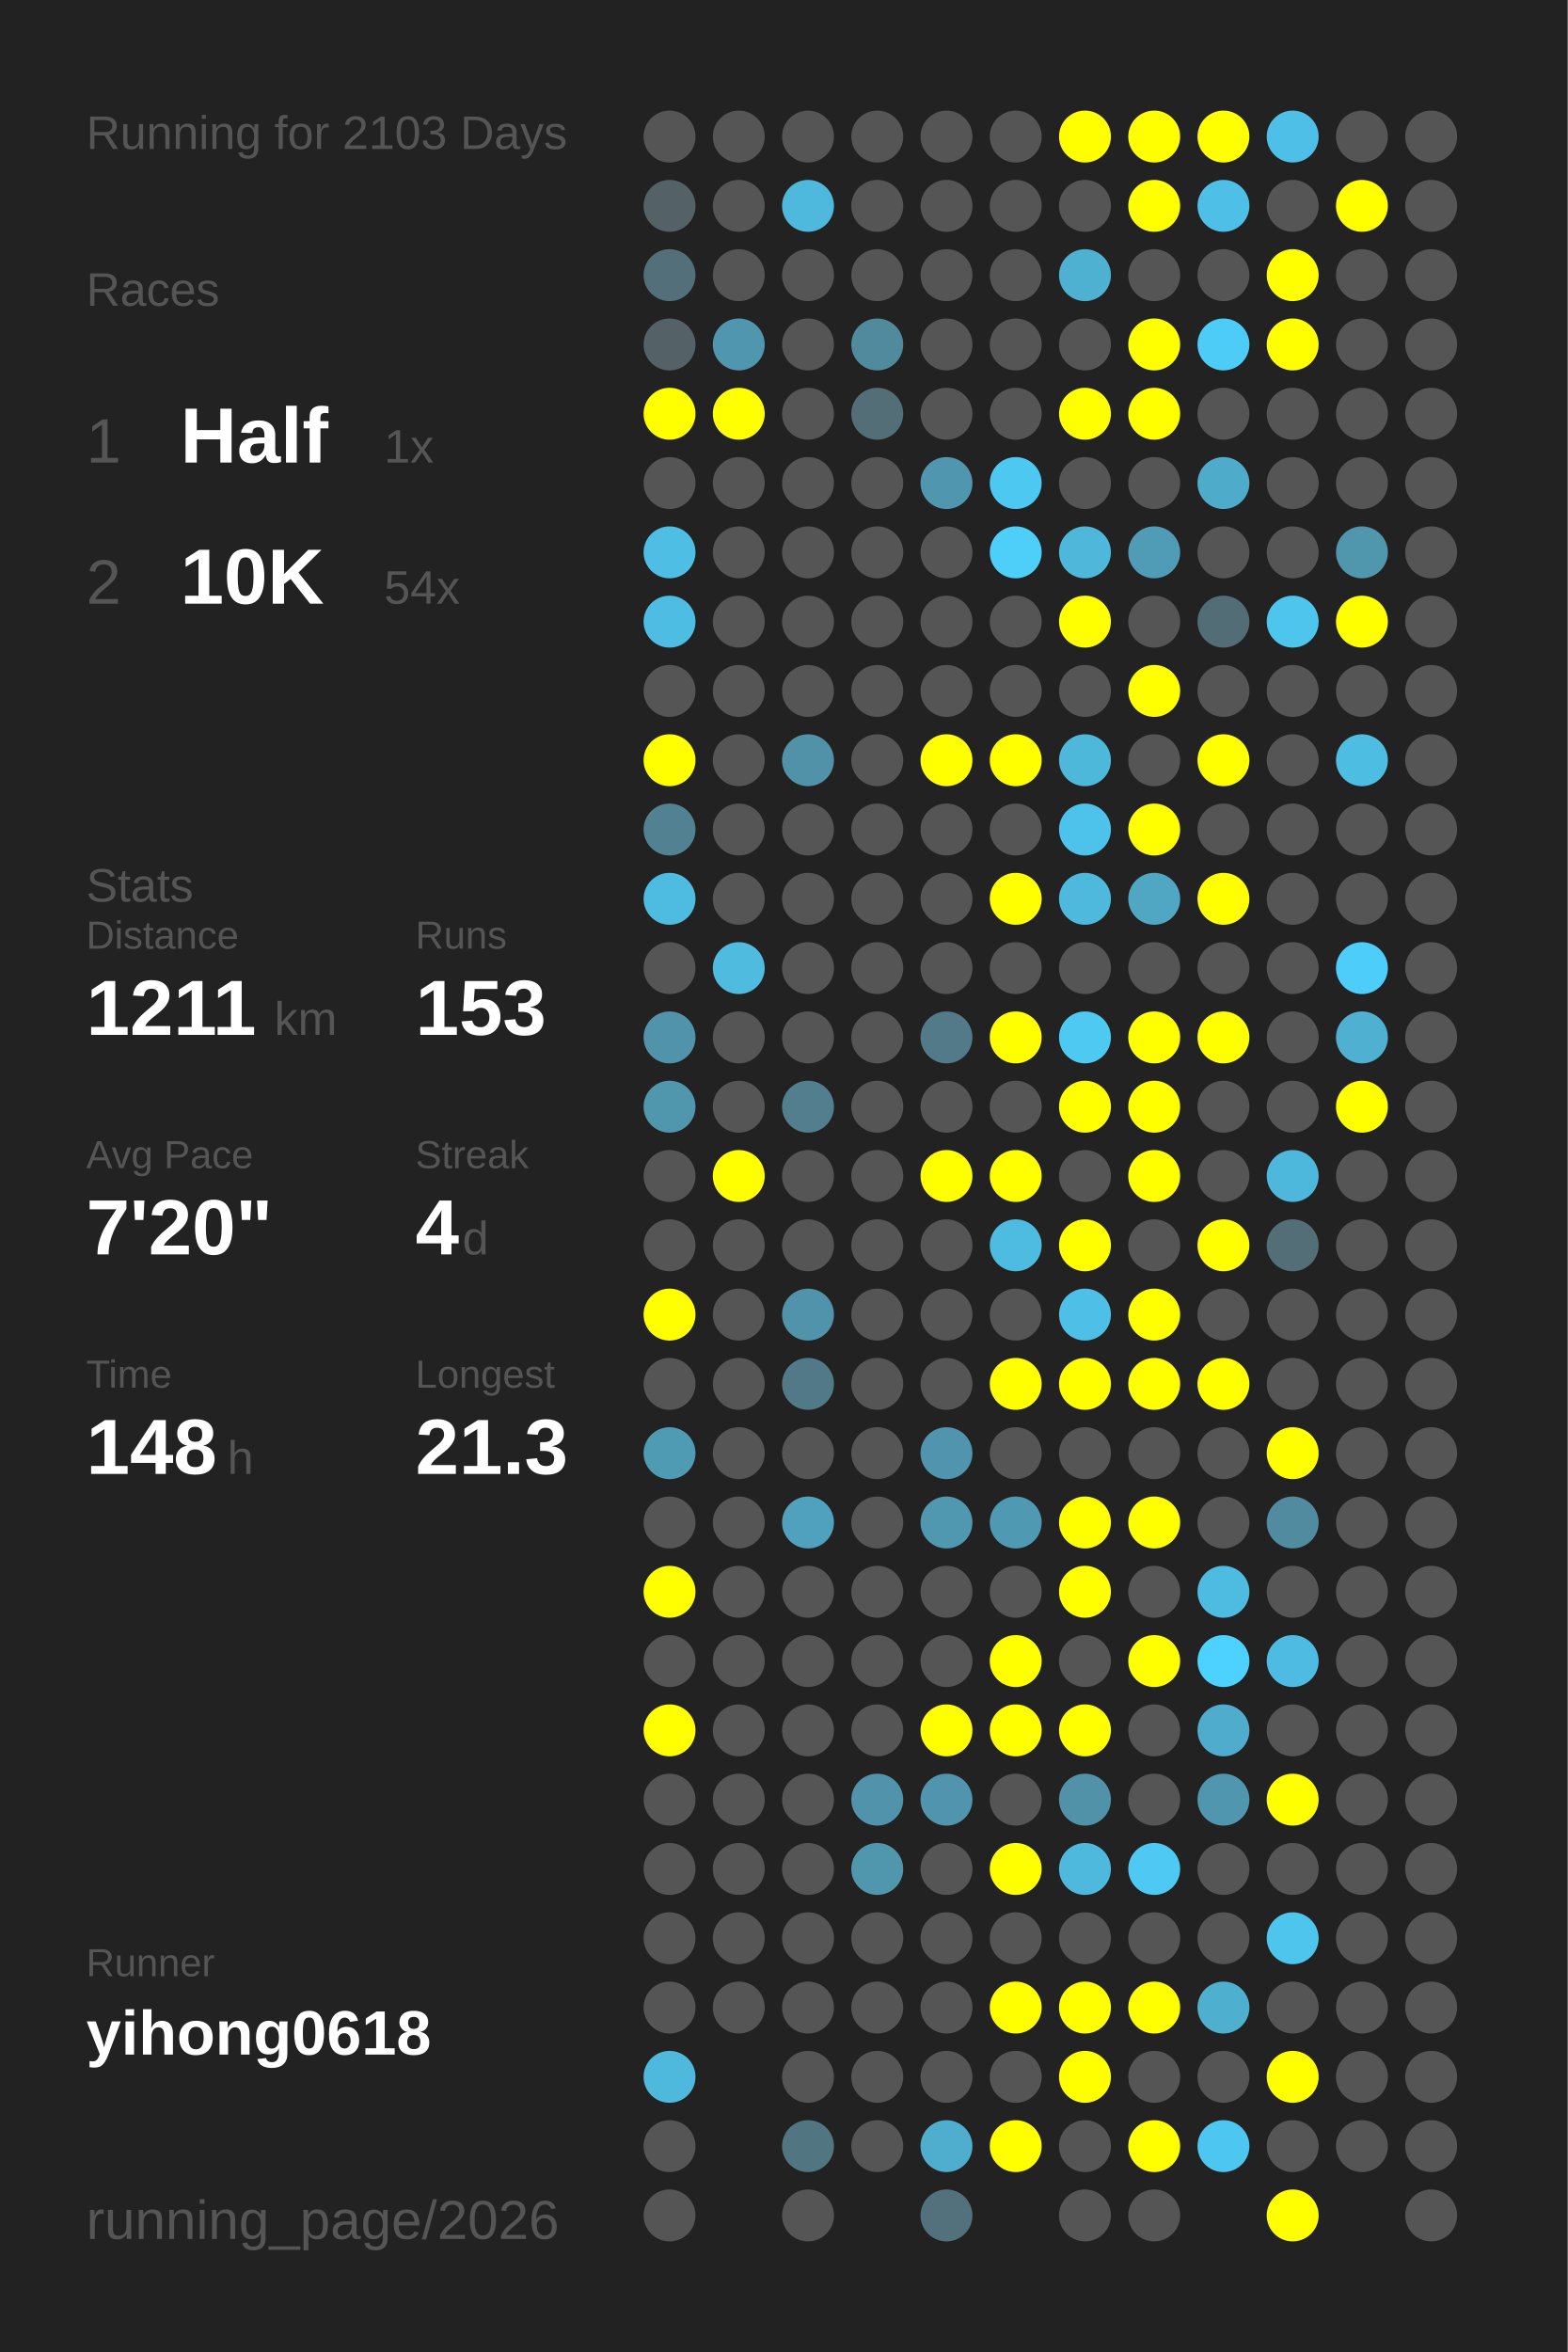
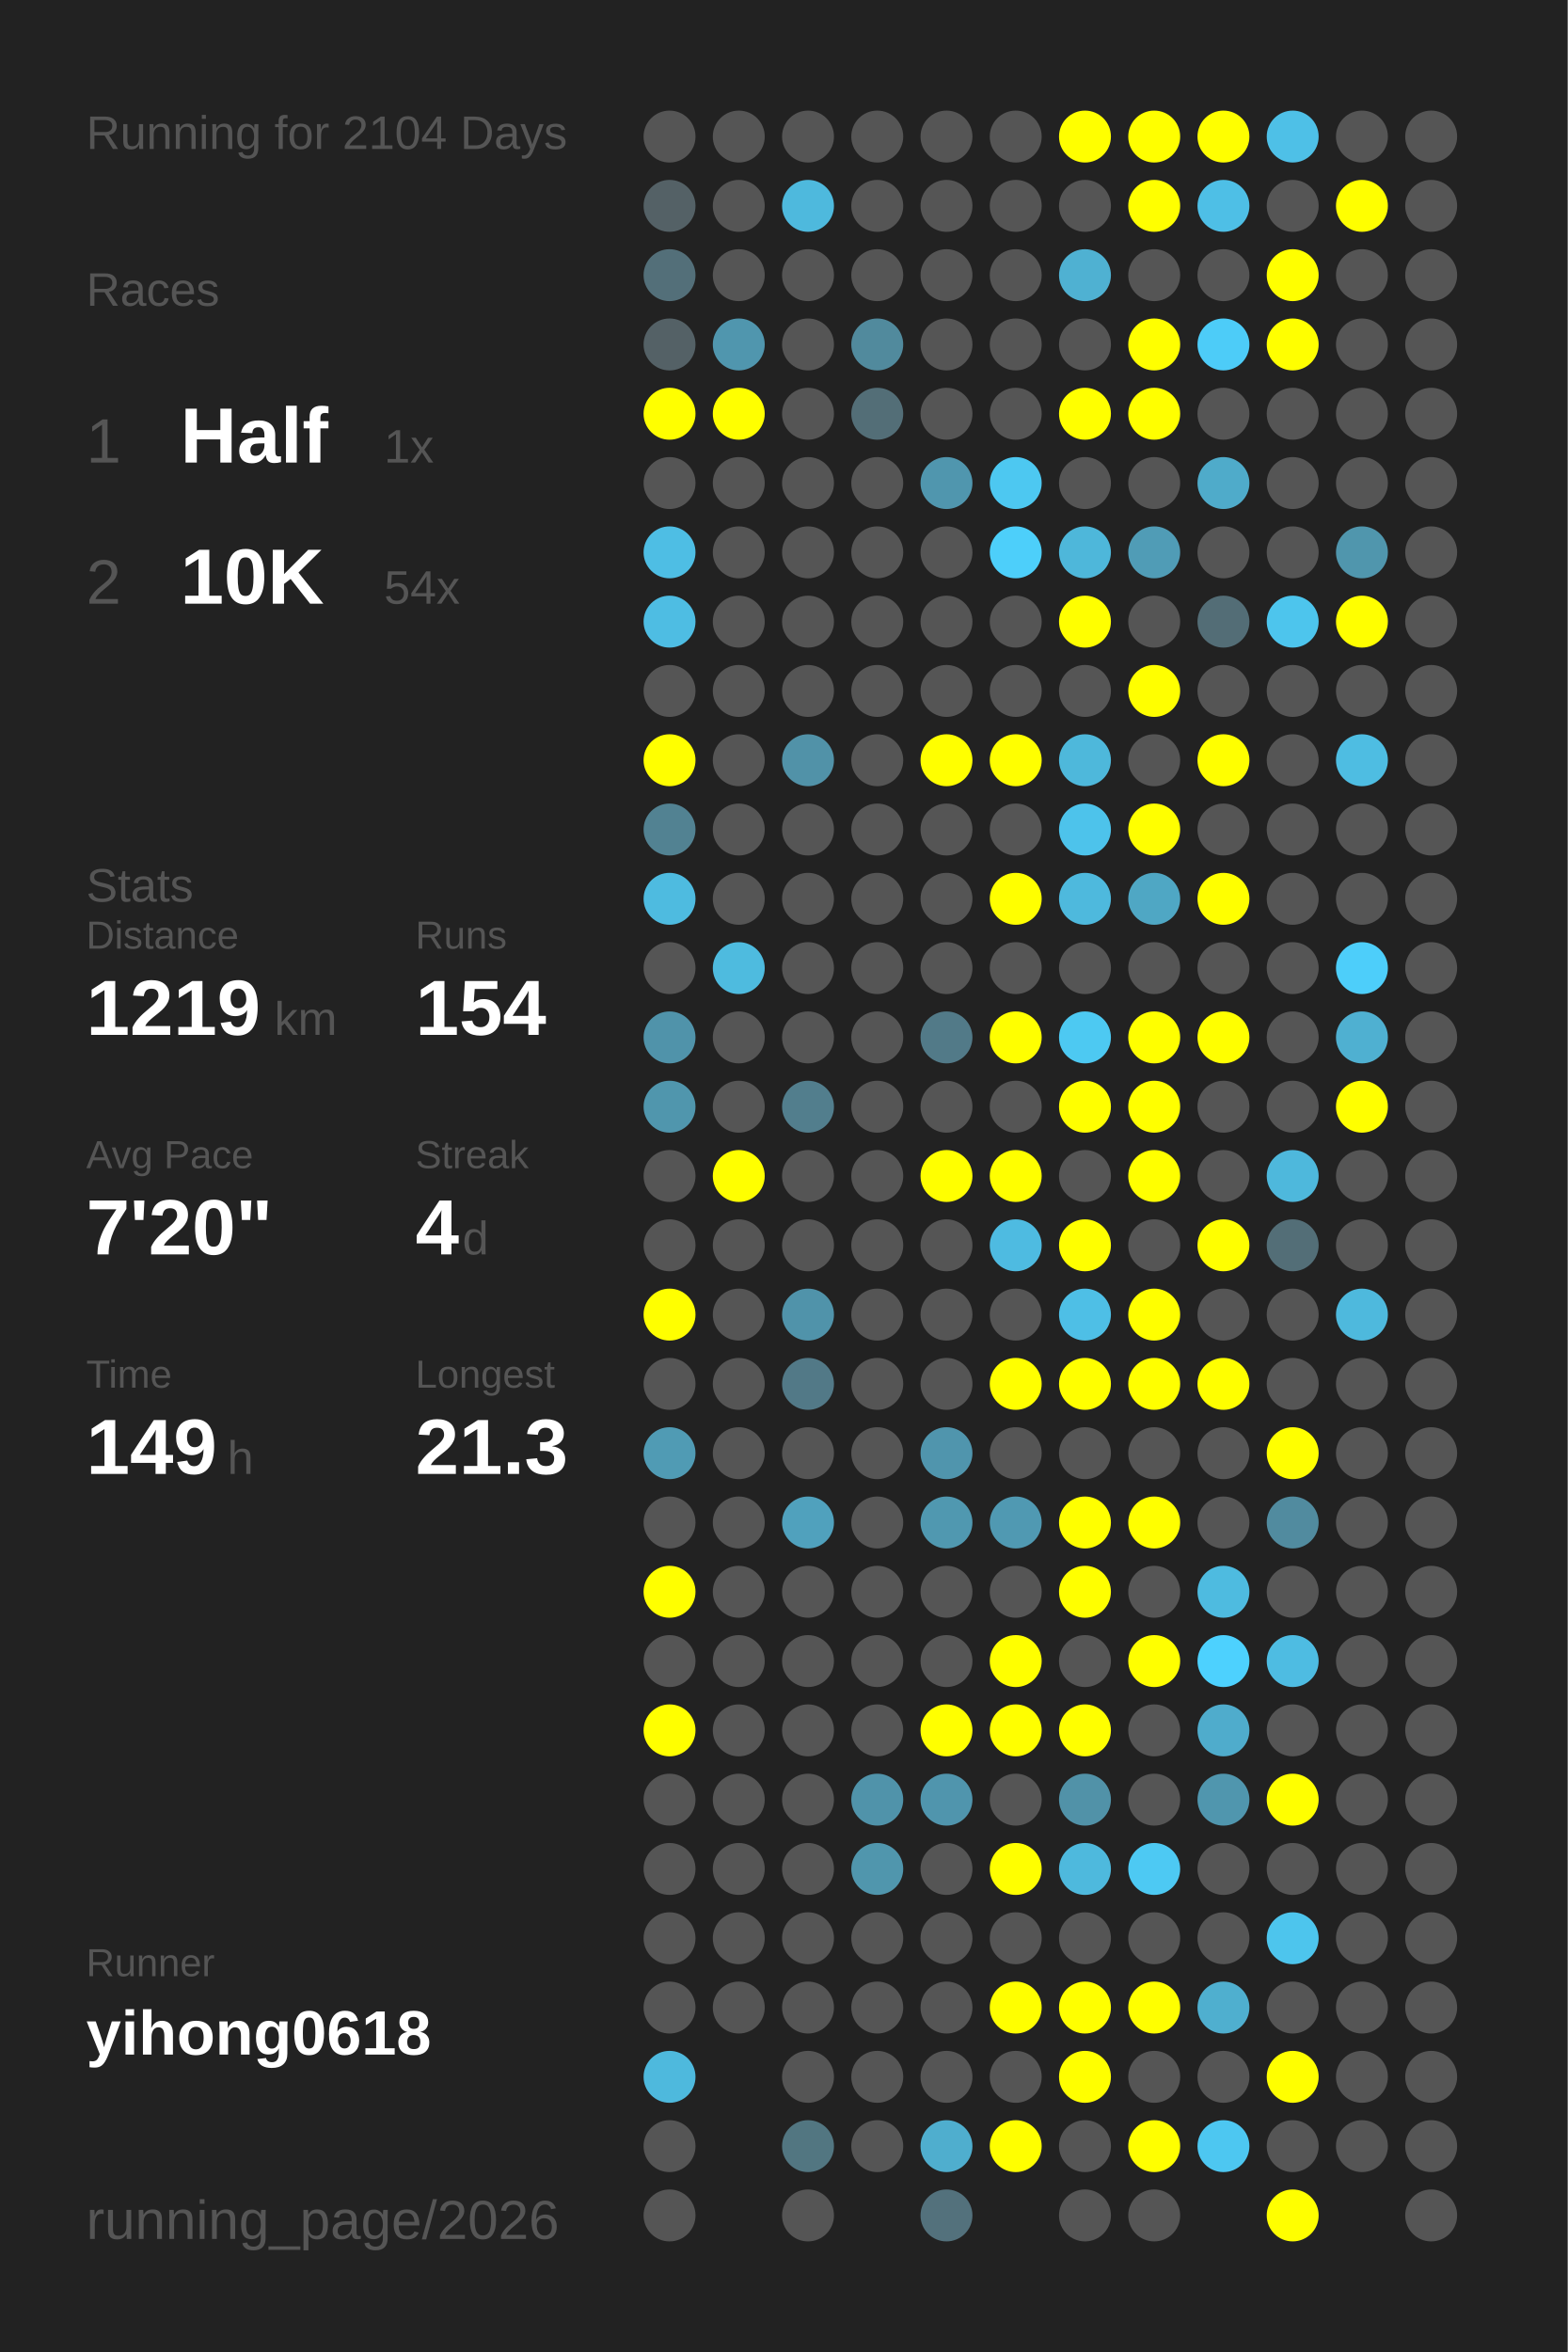
<svg xmlns="http://www.w3.org/2000/svg" baseProfile="full" height="300mm" version="1.1" viewBox="0,0,200,300" width="200mm">
  <defs />
  <rect fill="#222222" height="300" width="200" x="0" y="0" />
-   <text fill="#555555" style="font-size:6px; font-family:Arial;" x="11" y="19">Running for 2103 Days</text>
+   <text fill="#555555" style="font-size:6px; font-family:Arial;" x="11" y="19">Running for 2104 Days</text>
  <text fill="#555555" style="font-size:6px; font-family:Arial;" x="11" y="39">Races</text>
  <text fill="#555555" style="font-size:8px; font-family:Arial;" x="11" y="59">1</text>
  <text fill="#FFFFFF" style="font-size:10px; font-family:Arial; font-weight:bold;" x="23" y="59">Half</text>
  <text fill="#555555" style="font-size:6px; font-family:Arial;" x="49" y="59">1x</text>
  <text fill="#555555" style="font-size:8px; font-family:Arial;" x="11" y="77">2</text>
  <text fill="#FFFFFF" style="font-size:10px; font-family:Arial; font-weight:bold;" x="23" y="77">10K</text>
  <text fill="#555555" style="font-size:6px; font-family:Arial;" x="49" y="77">54x</text>
  <text fill="#555555" style="font-size:6px; font-family:Arial;" x="11" y="115">Stats</text>
  <text fill="#555555" style="font-size:5px; font-family:Arial;" x="11" y="121">Distance</text>
-   <text fill="#FFFFFF" style="font-size:10px; font-family:Arial; font-weight:bold;" x="11" y="132">1211</text>
+   <text fill="#FFFFFF" style="font-size:10px; font-family:Arial; font-weight:bold;" x="11" y="132">1219</text>
  <text fill="#555555" style="font-size:6px; font-family:Arial;" x="35" y="132">km</text>
  <text fill="#555555" style="font-size:5px; font-family:Arial;" x="53" y="121">Runs</text>
-   <text fill="#FFFFFF" style="font-size:10px; font-family:Arial; font-weight:bold;" x="53" y="132">153</text>
+   <text fill="#FFFFFF" style="font-size:10px; font-family:Arial; font-weight:bold;" x="53" y="132">154</text>
  <text fill="#555555" style="font-size:5px; font-family:Arial;" x="11" y="149">Avg Pace</text>
  <text fill="#FFFFFF" style="font-size:10px; font-family:Arial; font-weight:bold;" x="11" y="160">7'20"</text>
  <text fill="#555555" style="font-size:5px; font-family:Arial;" x="53" y="149">Streak</text>
  <text fill="#FFFFFF" style="font-size:10px; font-family:Arial; font-weight:bold;" x="53" y="160">4</text>
  <text fill="#555555" style="font-size:6px; font-family:Arial;" x="59" y="160">d</text>
  <text fill="#555555" style="font-size:5px; font-family:Arial;" x="11" y="177">Time</text>
-   <text fill="#FFFFFF" style="font-size:10px; font-family:Arial; font-weight:bold;" x="11" y="188">148</text>
+   <text fill="#FFFFFF" style="font-size:10px; font-family:Arial; font-weight:bold;" x="11" y="188">149</text>
  <text fill="#555555" style="font-size:6px; font-family:Arial;" x="29" y="188">h</text>
  <text fill="#555555" style="font-size:5px; font-family:Arial;" x="53" y="177">Longest</text>
  <text fill="#FFFFFF" style="font-size:10px; font-family:Arial; font-weight:bold;" x="53" y="188">21.3</text>
  <text fill="#555555" style="font-size:5px; font-family:Arial;" x="11" y="252.065">Runner</text>
  <text fill="#FFFFFF" style="font-size:8px; font-family:Arial; font-weight:bold;" x="11" y="262.065">yihong0618</text>
  <text fill="#555555" style="font-size:7px; font-family:Arial;" x="11" y="285.581">running_page/2026</text>
  <circle cx="85.417" cy="17.419" fill="#555555" r="3.312" />
  <circle cx="85.417" cy="26.258" fill="#546166" r="3.312" />
  <circle cx="85.417" cy="35.097" fill="#536f79" r="3.312" />
  <circle cx="85.417" cy="43.935" fill="#546166" r="3.312" />
  <circle cx="85.417" cy="52.774" fill="#FFFF00" r="3.312" />
  <circle cx="85.417" cy="61.613" fill="#555555" r="3.312" />
  <circle cx="85.417" cy="70.452" fill="#4ebee4" r="3.312" />
  <circle cx="85.417" cy="79.29" fill="#4ebde3" r="3.312" />
  <circle cx="85.417" cy="88.129" fill="#555555" r="3.312" />
  <circle cx="85.417" cy="96.968" fill="#FFFF00" r="3.312" />
  <circle cx="85.417" cy="105.806" fill="#528292" r="3.312" />
  <circle cx="85.417" cy="114.645" fill="#4ebbe0" r="3.312" />
  <circle cx="85.417" cy="123.484" fill="#555555" r="3.312" />
  <circle cx="85.417" cy="132.323" fill="#5093aa" r="3.312" />
  <circle cx="85.417" cy="141.161" fill="#5096ad" r="3.312" />
  <circle cx="85.417" cy="150" fill="#555555" r="3.312" />
  <circle cx="85.417" cy="158.839" fill="#555555" r="3.312" />
  <circle cx="85.417" cy="167.677" fill="#FFFF00" r="3.312" />
  <circle cx="85.417" cy="176.516" fill="#555555" r="3.312" />
  <circle cx="85.417" cy="185.355" fill="#509bb4" r="3.312" />
  <circle cx="85.417" cy="194.194" fill="#555555" r="3.312" />
  <circle cx="85.417" cy="203.032" fill="#FFFF00" r="3.312" />
  <circle cx="85.417" cy="211.871" fill="#555555" r="3.312" />
  <circle cx="85.417" cy="220.71" fill="#FFFF00" r="3.312" />
  <circle cx="85.417" cy="229.548" fill="#555555" r="3.312" />
  <circle cx="85.417" cy="238.387" fill="#555555" r="3.312" />
  <circle cx="85.417" cy="247.226" fill="#555555" r="3.312" />
  <circle cx="85.417" cy="256.065" fill="#555555" r="3.312" />
  <circle cx="85.417" cy="264.903" fill="#4eb9dd" r="3.312" />
  <circle cx="85.417" cy="273.742" fill="#555555" r="3.312" />
  <circle cx="85.417" cy="282.581" fill="#555555" r="3.312" />
  <circle cx="94.25" cy="17.419" fill="#555555" r="3.312" />
  <circle cx="94.25" cy="26.258" fill="#555555" r="3.312" />
  <circle cx="94.25" cy="35.097" fill="#555555" r="3.312" />
  <circle cx="94.25" cy="43.935" fill="#5096ae" r="3.312" />
  <circle cx="94.25" cy="52.774" fill="#FFFF00" r="3.312" />
  <circle cx="94.25" cy="61.613" fill="#555555" r="3.312" />
  <circle cx="94.25" cy="70.452" fill="#555555" r="3.312" />
  <circle cx="94.25" cy="79.29" fill="#555555" r="3.312" />
  <circle cx="94.25" cy="88.129" fill="#555555" r="3.312" />
  <circle cx="94.25" cy="96.968" fill="#555555" r="3.312" />
  <circle cx="94.25" cy="105.806" fill="#555555" r="3.312" />
  <circle cx="94.25" cy="114.645" fill="#555555" r="3.312" />
  <circle cx="94.25" cy="123.484" fill="#4ebbdf" r="3.312" />
  <circle cx="94.25" cy="132.323" fill="#555555" r="3.312" />
  <circle cx="94.25" cy="141.161" fill="#555555" r="3.312" />
  <circle cx="94.25" cy="150" fill="#FFFF00" r="3.312" />
  <circle cx="94.25" cy="158.839" fill="#555555" r="3.312" />
  <circle cx="94.25" cy="167.677" fill="#555555" r="3.312" />
  <circle cx="94.25" cy="176.516" fill="#555555" r="3.312" />
  <circle cx="94.25" cy="185.355" fill="#555555" r="3.312" />
  <circle cx="94.25" cy="194.194" fill="#555555" r="3.312" />
  <circle cx="94.25" cy="203.032" fill="#555555" r="3.312" />
  <circle cx="94.25" cy="211.871" fill="#555555" r="3.312" />
  <circle cx="94.25" cy="220.71" fill="#555555" r="3.312" />
  <circle cx="94.25" cy="229.548" fill="#555555" r="3.312" />
  <circle cx="94.25" cy="238.387" fill="#555555" r="3.312" />
  <circle cx="94.25" cy="247.226" fill="#555555" r="3.312" />
  <circle cx="94.25" cy="256.065" fill="#555555" r="3.312" />
  <circle cx="103.083" cy="17.419" fill="#555555" r="3.312" />
  <circle cx="103.083" cy="26.258" fill="#4eb9dd" r="3.312" />
  <circle cx="103.083" cy="35.097" fill="#555555" r="3.312" />
  <circle cx="103.083" cy="43.935" fill="#555555" r="3.312" />
  <circle cx="103.083" cy="52.774" fill="#555555" r="3.312" />
  <circle cx="103.083" cy="61.613" fill="#555555" r="3.312" />
  <circle cx="103.083" cy="70.452" fill="#555555" r="3.312" />
  <circle cx="103.083" cy="79.29" fill="#555555" r="3.312" />
  <circle cx="103.083" cy="88.129" fill="#555555" r="3.312" />
  <circle cx="103.083" cy="96.968" fill="#5192a8" r="3.312" />
  <circle cx="103.083" cy="105.806" fill="#555555" r="3.312" />
  <circle cx="103.083" cy="114.645" fill="#555555" r="3.312" />
  <circle cx="103.083" cy="123.484" fill="#555555" r="3.312" />
  <circle cx="103.083" cy="132.323" fill="#555555" r="3.312" />
  <circle cx="103.083" cy="141.161" fill="#527e8d" r="3.312" />
  <circle cx="103.083" cy="150" fill="#555555" r="3.312" />
  <circle cx="103.083" cy="158.839" fill="#555555" r="3.312" />
  <circle cx="103.083" cy="167.677" fill="#5093aa" r="3.312" />
  <circle cx="103.083" cy="176.516" fill="#527987" r="3.312" />
  <circle cx="103.083" cy="185.355" fill="#555555" r="3.312" />
  <circle cx="103.083" cy="194.194" fill="#50a1bd" r="3.312" />
  <circle cx="103.083" cy="203.032" fill="#555555" r="3.312" />
  <circle cx="103.083" cy="211.871" fill="#555555" r="3.312" />
  <circle cx="103.083" cy="220.71" fill="#555555" r="3.312" />
  <circle cx="103.083" cy="229.548" fill="#555555" r="3.312" />
  <circle cx="103.083" cy="238.387" fill="#555555" r="3.312" />
  <circle cx="103.083" cy="247.226" fill="#555555" r="3.312" />
  <circle cx="103.083" cy="256.065" fill="#555555" r="3.312" />
  <circle cx="103.083" cy="264.903" fill="#555555" r="3.312" />
  <circle cx="103.083" cy="273.742" fill="#527681" r="3.312" />
  <circle cx="103.083" cy="282.581" fill="#555555" r="3.312" />
  <circle cx="111.917" cy="17.419" fill="#555555" r="3.312" />
  <circle cx="111.917" cy="26.258" fill="#555555" r="3.312" />
  <circle cx="111.917" cy="35.097" fill="#555555" r="3.312" />
  <circle cx="111.917" cy="43.935" fill="#518a9d" r="3.312" />
  <circle cx="111.917" cy="52.774" fill="#536e77" r="3.312" />
  <circle cx="111.917" cy="61.613" fill="#555555" r="3.312" />
  <circle cx="111.917" cy="70.452" fill="#555555" r="3.312" />
  <circle cx="111.917" cy="79.29" fill="#555555" r="3.312" />
  <circle cx="111.917" cy="88.129" fill="#555555" r="3.312" />
  <circle cx="111.917" cy="96.968" fill="#555555" r="3.312" />
  <circle cx="111.917" cy="105.806" fill="#555555" r="3.312" />
  <circle cx="111.917" cy="114.645" fill="#555555" r="3.312" />
  <circle cx="111.917" cy="123.484" fill="#555555" r="3.312" />
  <circle cx="111.917" cy="132.323" fill="#555555" r="3.312" />
  <circle cx="111.917" cy="141.161" fill="#555555" r="3.312" />
  <circle cx="111.917" cy="150" fill="#555555" r="3.312" />
  <circle cx="111.917" cy="158.839" fill="#555555" r="3.312" />
  <circle cx="111.917" cy="167.677" fill="#555555" r="3.312" />
  <circle cx="111.917" cy="176.516" fill="#555555" r="3.312" />
  <circle cx="111.917" cy="185.355" fill="#555555" r="3.312" />
  <circle cx="111.917" cy="194.194" fill="#555555" r="3.312" />
  <circle cx="111.917" cy="203.032" fill="#555555" r="3.312" />
  <circle cx="111.917" cy="211.871" fill="#555555" r="3.312" />
  <circle cx="111.917" cy="220.71" fill="#555555" r="3.312" />
  <circle cx="111.917" cy="229.548" fill="#5093aa" r="3.312" />
  <circle cx="111.917" cy="238.387" fill="#5096ad" r="3.312" />
  <circle cx="111.917" cy="247.226" fill="#555555" r="3.312" />
  <circle cx="111.917" cy="256.065" fill="#555555" r="3.312" />
  <circle cx="111.917" cy="264.903" fill="#555555" r="3.312" />
  <circle cx="111.917" cy="273.742" fill="#555555" r="3.312" />
  <circle cx="120.75" cy="17.419" fill="#555555" r="3.312" />
  <circle cx="120.75" cy="26.258" fill="#555555" r="3.312" />
  <circle cx="120.75" cy="35.097" fill="#555555" r="3.312" />
  <circle cx="120.75" cy="43.935" fill="#555555" r="3.312" />
  <circle cx="120.75" cy="52.774" fill="#555555" r="3.312" />
  <circle cx="120.75" cy="61.613" fill="#5096ae" r="3.312" />
  <circle cx="120.75" cy="70.452" fill="#555555" r="3.312" />
  <circle cx="120.75" cy="79.29" fill="#555555" r="3.312" />
  <circle cx="120.75" cy="88.129" fill="#555555" r="3.312" />
  <circle cx="120.75" cy="96.968" fill="#FFFF00" r="3.312" />
  <circle cx="120.75" cy="105.806" fill="#555555" r="3.312" />
  <circle cx="120.75" cy="114.645" fill="#555555" r="3.312" />
  <circle cx="120.75" cy="123.484" fill="#555555" r="3.312" />
  <circle cx="120.75" cy="132.323" fill="#527a88" r="3.312" />
  <circle cx="120.75" cy="141.161" fill="#555555" r="3.312" />
  <circle cx="120.75" cy="150" fill="#FFFF00" r="3.312" />
  <circle cx="120.75" cy="158.839" fill="#555555" r="3.312" />
  <circle cx="120.75" cy="167.677" fill="#555555" r="3.312" />
  <circle cx="120.75" cy="176.516" fill="#555555" r="3.312" />
  <circle cx="120.75" cy="185.355" fill="#5095ad" r="3.312" />
  <circle cx="120.75" cy="194.194" fill="#5098b0" r="3.312" />
  <circle cx="120.75" cy="203.032" fill="#555555" r="3.312" />
  <circle cx="120.75" cy="211.871" fill="#555555" r="3.312" />
  <circle cx="120.75" cy="220.71" fill="#FFFF00" r="3.312" />
  <circle cx="120.75" cy="229.548" fill="#5095ad" r="3.312" />
  <circle cx="120.75" cy="238.387" fill="#555555" r="3.312" />
  <circle cx="120.75" cy="247.226" fill="#555555" r="3.312" />
  <circle cx="120.75" cy="256.065" fill="#555555" r="3.312" />
  <circle cx="120.75" cy="264.903" fill="#555555" r="3.312" />
  <circle cx="120.75" cy="273.742" fill="#4faece" r="3.312" />
  <circle cx="120.75" cy="282.581" fill="#53717c" r="3.312" />
  <circle cx="129.583" cy="17.419" fill="#555555" r="3.312" />
  <circle cx="129.583" cy="26.258" fill="#555555" r="3.312" />
  <circle cx="129.583" cy="35.097" fill="#555555" r="3.312" />
  <circle cx="129.583" cy="43.935" fill="#555555" r="3.312" />
  <circle cx="129.583" cy="52.774" fill="#555555" r="3.312" />
  <circle cx="129.583" cy="61.613" fill="#4dc8f1" r="3.312" />
  <circle cx="129.583" cy="70.452" fill="#4dcffa" r="3.312" />
  <circle cx="129.583" cy="79.29" fill="#555555" r="3.312" />
  <circle cx="129.583" cy="88.129" fill="#555555" r="3.312" />
  <circle cx="129.583" cy="96.968" fill="#FFFF00" r="3.312" />
  <circle cx="129.583" cy="105.806" fill="#555555" r="3.312" />
  <circle cx="129.583" cy="114.645" fill="#FFFF00" r="3.312" />
  <circle cx="129.583" cy="123.484" fill="#555555" r="3.312" />
  <circle cx="129.583" cy="132.323" fill="#FFFF00" r="3.312" />
  <circle cx="129.583" cy="141.161" fill="#555555" r="3.312" />
  <circle cx="129.583" cy="150" fill="#FFFF00" r="3.312" />
  <circle cx="129.583" cy="158.839" fill="#4ebbe1" r="3.312" />
  <circle cx="129.583" cy="167.677" fill="#555555" r="3.312" />
  <circle cx="129.583" cy="176.516" fill="#FFFF00" r="3.312" />
  <circle cx="129.583" cy="185.355" fill="#555555" r="3.312" />
  <circle cx="129.583" cy="194.194" fill="#5099b2" r="3.312" />
  <circle cx="129.583" cy="203.032" fill="#555555" r="3.312" />
  <circle cx="129.583" cy="211.871" fill="#FFFF00" r="3.312" />
  <circle cx="129.583" cy="220.71" fill="#FFFF00" r="3.312" />
  <circle cx="129.583" cy="229.548" fill="#555555" r="3.312" />
  <circle cx="129.583" cy="238.387" fill="#FFFF00" r="3.312" />
  <circle cx="129.583" cy="247.226" fill="#555555" r="3.312" />
  <circle cx="129.583" cy="256.065" fill="#FFFF00" r="3.312" />
  <circle cx="129.583" cy="264.903" fill="#555555" r="3.312" />
  <circle cx="129.583" cy="273.742" fill="#FFFF00" r="3.312" />
  <circle cx="138.417" cy="17.419" fill="#FFFF00" r="3.312" />
  <circle cx="138.417" cy="26.258" fill="#555555" r="3.312" />
  <circle cx="138.417" cy="35.097" fill="#4fb1d2" r="3.312" />
  <circle cx="138.417" cy="43.935" fill="#555555" r="3.312" />
  <circle cx="138.417" cy="52.774" fill="#FFFF00" r="3.312" />
  <circle cx="138.417" cy="61.613" fill="#555555" r="3.312" />
  <circle cx="138.417" cy="70.452" fill="#4eb7da" r="3.312" />
  <circle cx="138.417" cy="79.29" fill="#FFFF00" r="3.312" />
  <circle cx="138.417" cy="88.129" fill="#555555" r="3.312" />
  <circle cx="138.417" cy="96.968" fill="#4eb8db" r="3.312" />
  <circle cx="138.417" cy="105.806" fill="#4dc3eb" r="3.312" />
  <circle cx="138.417" cy="114.645" fill="#4eb9dd" r="3.312" />
  <circle cx="138.417" cy="123.484" fill="#555555" r="3.312" />
  <circle cx="138.417" cy="132.323" fill="#4dc9f2" r="3.312" />
  <circle cx="138.417" cy="141.161" fill="#FFFF00" r="3.312" />
  <circle cx="138.417" cy="150" fill="#555555" r="3.312" />
  <circle cx="138.417" cy="158.839" fill="#FFFF00" r="3.312" />
  <circle cx="138.417" cy="167.677" fill="#4ebfe6" r="3.312" />
  <circle cx="138.417" cy="176.516" fill="#FFFF00" r="3.312" />
  <circle cx="138.417" cy="185.355" fill="#555555" r="3.312" />
  <circle cx="138.417" cy="194.194" fill="#FFFF00" r="3.312" />
  <circle cx="138.417" cy="203.032" fill="#FFFF00" r="3.312" />
  <circle cx="138.417" cy="211.871" fill="#555555" r="3.312" />
  <circle cx="138.417" cy="220.71" fill="#FFFF00" r="3.312" />
  <circle cx="138.417" cy="229.548" fill="#5192a8" r="3.312" />
  <circle cx="138.417" cy="238.387" fill="#4eb9dd" r="3.312" />
  <circle cx="138.417" cy="247.226" fill="#555555" r="3.312" />
  <circle cx="138.417" cy="256.065" fill="#FFFF00" r="3.312" />
  <circle cx="138.417" cy="264.903" fill="#FFFF00" r="3.312" />
  <circle cx="138.417" cy="273.742" fill="#555555" r="3.312" />
  <circle cx="138.417" cy="282.581" fill="#555555" r="3.312" />
  <circle cx="147.25" cy="17.419" fill="#FFFF00" r="3.312" />
  <circle cx="147.25" cy="26.258" fill="#FFFF00" r="3.312" />
  <circle cx="147.25" cy="35.097" fill="#555555" r="3.312" />
  <circle cx="147.25" cy="43.935" fill="#FFFF00" r="3.312" />
  <circle cx="147.25" cy="52.774" fill="#FFFF00" r="3.312" />
  <circle cx="147.25" cy="61.613" fill="#555555" r="3.312" />
  <circle cx="147.25" cy="70.452" fill="#509cb6" r="3.312" />
  <circle cx="147.25" cy="79.29" fill="#555555" r="3.312" />
  <circle cx="147.25" cy="88.129" fill="#FFFF00" r="3.312" />
  <circle cx="147.25" cy="96.968" fill="#555555" r="3.312" />
  <circle cx="147.25" cy="105.806" fill="#FFFF00" r="3.312" />
  <circle cx="147.25" cy="114.645" fill="#4fa7c4" r="3.312" />
  <circle cx="147.25" cy="123.484" fill="#555555" r="3.312" />
  <circle cx="147.25" cy="132.323" fill="#FFFF00" r="3.312" />
  <circle cx="147.25" cy="141.161" fill="#FFFF00" r="3.312" />
  <circle cx="147.25" cy="150" fill="#FFFF00" r="3.312" />
  <circle cx="147.25" cy="158.839" fill="#555555" r="3.312" />
  <circle cx="147.25" cy="167.677" fill="#FFFF00" r="3.312" />
  <circle cx="147.25" cy="176.516" fill="#FFFF00" r="3.312" />
  <circle cx="147.25" cy="185.355" fill="#555555" r="3.312" />
  <circle cx="147.25" cy="194.194" fill="#FFFF00" r="3.312" />
  <circle cx="147.25" cy="203.032" fill="#555555" r="3.312" />
  <circle cx="147.25" cy="211.871" fill="#FFFF00" r="3.312" />
  <circle cx="147.25" cy="220.71" fill="#555555" r="3.312" />
  <circle cx="147.25" cy="229.548" fill="#555555" r="3.312" />
  <circle cx="147.25" cy="238.387" fill="#4dc9f3" r="3.312" />
  <circle cx="147.25" cy="247.226" fill="#555555" r="3.312" />
  <circle cx="147.25" cy="256.065" fill="#FFFF00" r="3.312" />
  <circle cx="147.25" cy="264.903" fill="#555555" r="3.312" />
  <circle cx="147.25" cy="273.742" fill="#FFFF00" r="3.312" />
  <circle cx="147.25" cy="282.581" fill="#555555" r="3.312" />
  <circle cx="156.083" cy="17.419" fill="#FFFF00" r="3.312" />
  <circle cx="156.083" cy="26.258" fill="#4ebfe6" r="3.312" />
  <circle cx="156.083" cy="35.097" fill="#555555" r="3.312" />
  <circle cx="156.083" cy="43.935" fill="#4dccf8" r="3.312" />
  <circle cx="156.083" cy="52.774" fill="#555555" r="3.312" />
  <circle cx="156.083" cy="61.613" fill="#4fabca" r="3.312" />
  <circle cx="156.083" cy="70.452" fill="#555555" r="3.312" />
  <circle cx="156.083" cy="79.29" fill="#536d76" r="3.312" />
  <circle cx="156.083" cy="88.129" fill="#555555" r="3.312" />
  <circle cx="156.083" cy="96.968" fill="#FFFF00" r="3.312" />
  <circle cx="156.083" cy="105.806" fill="#555555" r="3.312" />
  <circle cx="156.083" cy="114.645" fill="#FFFF00" r="3.312" />
  <circle cx="156.083" cy="123.484" fill="#555555" r="3.312" />
  <circle cx="156.083" cy="132.323" fill="#FFFF00" r="3.312" />
  <circle cx="156.083" cy="141.161" fill="#555555" r="3.312" />
  <circle cx="156.083" cy="150" fill="#555555" r="3.312" />
  <circle cx="156.083" cy="158.839" fill="#FFFF00" r="3.312" />
  <circle cx="156.083" cy="167.677" fill="#555555" r="3.312" />
  <circle cx="156.083" cy="176.516" fill="#FFFF00" r="3.312" />
  <circle cx="156.083" cy="185.355" fill="#555555" r="3.312" />
  <circle cx="156.083" cy="194.194" fill="#555555" r="3.312" />
  <circle cx="156.083" cy="203.032" fill="#4ebbe0" r="3.312" />
  <circle cx="156.083" cy="211.871" fill="#4dd1fe" r="3.312" />
  <circle cx="156.083" cy="220.71" fill="#4faccc" r="3.312" />
  <circle cx="156.083" cy="229.548" fill="#5096ae" r="3.312" />
  <circle cx="156.083" cy="238.387" fill="#555555" r="3.312" />
  <circle cx="156.083" cy="247.226" fill="#555555" r="3.312" />
  <circle cx="156.083" cy="256.065" fill="#4fafcf" r="3.312" />
  <circle cx="156.083" cy="264.903" fill="#555555" r="3.312" />
  <circle cx="156.083" cy="273.742" fill="#4dc7f1" r="3.312" />
  <circle cx="164.917" cy="17.419" fill="#4ec0e7" r="3.312" />
  <circle cx="164.917" cy="26.258" fill="#555555" r="3.312" />
  <circle cx="164.917" cy="35.097" fill="#FFFF00" r="3.312" />
  <circle cx="164.917" cy="43.935" fill="#FFFF00" r="3.312" />
  <circle cx="164.917" cy="52.774" fill="#555555" r="3.312" />
  <circle cx="164.917" cy="61.613" fill="#555555" r="3.312" />
  <circle cx="164.917" cy="70.452" fill="#555555" r="3.312" />
  <circle cx="164.917" cy="79.29" fill="#4dc5ed" r="3.312" />
  <circle cx="164.917" cy="88.129" fill="#555555" r="3.312" />
  <circle cx="164.917" cy="96.968" fill="#555555" r="3.312" />
  <circle cx="164.917" cy="105.806" fill="#555555" r="3.312" />
  <circle cx="164.917" cy="114.645" fill="#555555" r="3.312" />
  <circle cx="164.917" cy="123.484" fill="#555555" r="3.312" />
  <circle cx="164.917" cy="132.323" fill="#555555" r="3.312" />
  <circle cx="164.917" cy="141.161" fill="#555555" r="3.312" />
  <circle cx="164.917" cy="150" fill="#4eb8dc" r="3.312" />
  <circle cx="164.917" cy="158.839" fill="#536e77" r="3.312" />
  <circle cx="164.917" cy="167.677" fill="#555555" r="3.312" />
  <circle cx="164.917" cy="176.516" fill="#555555" r="3.312" />
  <circle cx="164.917" cy="185.355" fill="#FFFF00" r="3.312" />
  <circle cx="164.917" cy="194.194" fill="#518b9f" r="3.312" />
  <circle cx="164.917" cy="203.032" fill="#555555" r="3.312" />
  <circle cx="164.917" cy="211.871" fill="#4ebce2" r="3.312" />
  <circle cx="164.917" cy="220.71" fill="#555555" r="3.312" />
  <circle cx="164.917" cy="229.548" fill="#FFFF00" r="3.312" />
  <circle cx="164.917" cy="238.387" fill="#555555" r="3.312" />
  <circle cx="164.917" cy="247.226" fill="#4dc5ed" r="3.312" />
  <circle cx="164.917" cy="256.065" fill="#555555" r="3.312" />
  <circle cx="164.917" cy="264.903" fill="#FFFF00" r="3.312" />
  <circle cx="164.917" cy="273.742" fill="#555555" r="3.312" />
  <circle cx="164.917" cy="282.581" fill="#FFFF00" r="3.312" />
  <circle cx="173.75" cy="17.419" fill="#555555" r="3.312" />
  <circle cx="173.75" cy="26.258" fill="#FFFF00" r="3.312" />
  <circle cx="173.75" cy="35.097" fill="#555555" r="3.312" />
  <circle cx="173.75" cy="43.935" fill="#555555" r="3.312" />
  <circle cx="173.75" cy="52.774" fill="#555555" r="3.312" />
  <circle cx="173.75" cy="61.613" fill="#555555" r="3.312" />
  <circle cx="173.75" cy="70.452" fill="#5096ad" r="3.312" />
  <circle cx="173.75" cy="79.29" fill="#FFFF00" r="3.312" />
  <circle cx="173.75" cy="88.129" fill="#555555" r="3.312" />
  <circle cx="173.75" cy="96.968" fill="#4ebde2" r="3.312" />
  <circle cx="173.75" cy="105.806" fill="#555555" r="3.312" />
  <circle cx="173.75" cy="114.645" fill="#555555" r="3.312" />
  <circle cx="173.75" cy="123.484" fill="#4dcefa" r="3.312" />
  <circle cx="173.75" cy="132.323" fill="#4fb0d1" r="3.312" />
  <circle cx="173.75" cy="141.161" fill="#FFFF00" r="3.312" />
  <circle cx="173.75" cy="150" fill="#555555" r="3.312" />
  <circle cx="173.75" cy="158.839" fill="#555555" r="3.312" />
-   <circle cx="173.75" cy="167.677" fill="#555555" r="3.312" />
+   <circle cx="173.75" cy="167.677" fill="#4eb9dd" r="3.312" />
  <circle cx="173.75" cy="176.516" fill="#555555" r="3.312" />
  <circle cx="173.75" cy="185.355" fill="#555555" r="3.312" />
  <circle cx="173.75" cy="194.194" fill="#555555" r="3.312" />
  <circle cx="173.75" cy="203.032" fill="#555555" r="3.312" />
  <circle cx="173.75" cy="211.871" fill="#555555" r="3.312" />
  <circle cx="173.75" cy="220.71" fill="#555555" r="3.312" />
  <circle cx="173.75" cy="229.548" fill="#555555" r="3.312" />
  <circle cx="173.75" cy="238.387" fill="#555555" r="3.312" />
  <circle cx="173.75" cy="247.226" fill="#555555" r="3.312" />
  <circle cx="173.75" cy="256.065" fill="#555555" r="3.312" />
  <circle cx="173.75" cy="264.903" fill="#555555" r="3.312" />
  <circle cx="173.75" cy="273.742" fill="#555555" r="3.312" />
  <circle cx="182.583" cy="17.419" fill="#555555" r="3.312" />
  <circle cx="182.583" cy="26.258" fill="#555555" r="3.312" />
  <circle cx="182.583" cy="35.097" fill="#555555" r="3.312" />
  <circle cx="182.583" cy="43.935" fill="#555555" r="3.312" />
  <circle cx="182.583" cy="52.774" fill="#555555" r="3.312" />
  <circle cx="182.583" cy="61.613" fill="#555555" r="3.312" />
  <circle cx="182.583" cy="70.452" fill="#555555" r="3.312" />
  <circle cx="182.583" cy="79.29" fill="#555555" r="3.312" />
  <circle cx="182.583" cy="88.129" fill="#555555" r="3.312" />
  <circle cx="182.583" cy="96.968" fill="#555555" r="3.312" />
  <circle cx="182.583" cy="105.806" fill="#555555" r="3.312" />
  <circle cx="182.583" cy="114.645" fill="#555555" r="3.312" />
  <circle cx="182.583" cy="123.484" fill="#555555" r="3.312" />
  <circle cx="182.583" cy="132.323" fill="#555555" r="3.312" />
  <circle cx="182.583" cy="141.161" fill="#555555" r="3.312" />
  <circle cx="182.583" cy="150" fill="#555555" r="3.312" />
  <circle cx="182.583" cy="158.839" fill="#555555" r="3.312" />
  <circle cx="182.583" cy="167.677" fill="#555555" r="3.312" />
  <circle cx="182.583" cy="176.516" fill="#555555" r="3.312" />
  <circle cx="182.583" cy="185.355" fill="#555555" r="3.312" />
  <circle cx="182.583" cy="194.194" fill="#555555" r="3.312" />
  <circle cx="182.583" cy="203.032" fill="#555555" r="3.312" />
  <circle cx="182.583" cy="211.871" fill="#555555" r="3.312" />
  <circle cx="182.583" cy="220.71" fill="#555555" r="3.312" />
  <circle cx="182.583" cy="229.548" fill="#555555" r="3.312" />
  <circle cx="182.583" cy="238.387" fill="#555555" r="3.312" />
  <circle cx="182.583" cy="247.226" fill="#555555" r="3.312" />
  <circle cx="182.583" cy="256.065" fill="#555555" r="3.312" />
  <circle cx="182.583" cy="264.903" fill="#555555" r="3.312" />
  <circle cx="182.583" cy="273.742" fill="#555555" r="3.312" />
  <circle cx="182.583" cy="282.581" fill="#555555" r="3.312" />
</svg>
